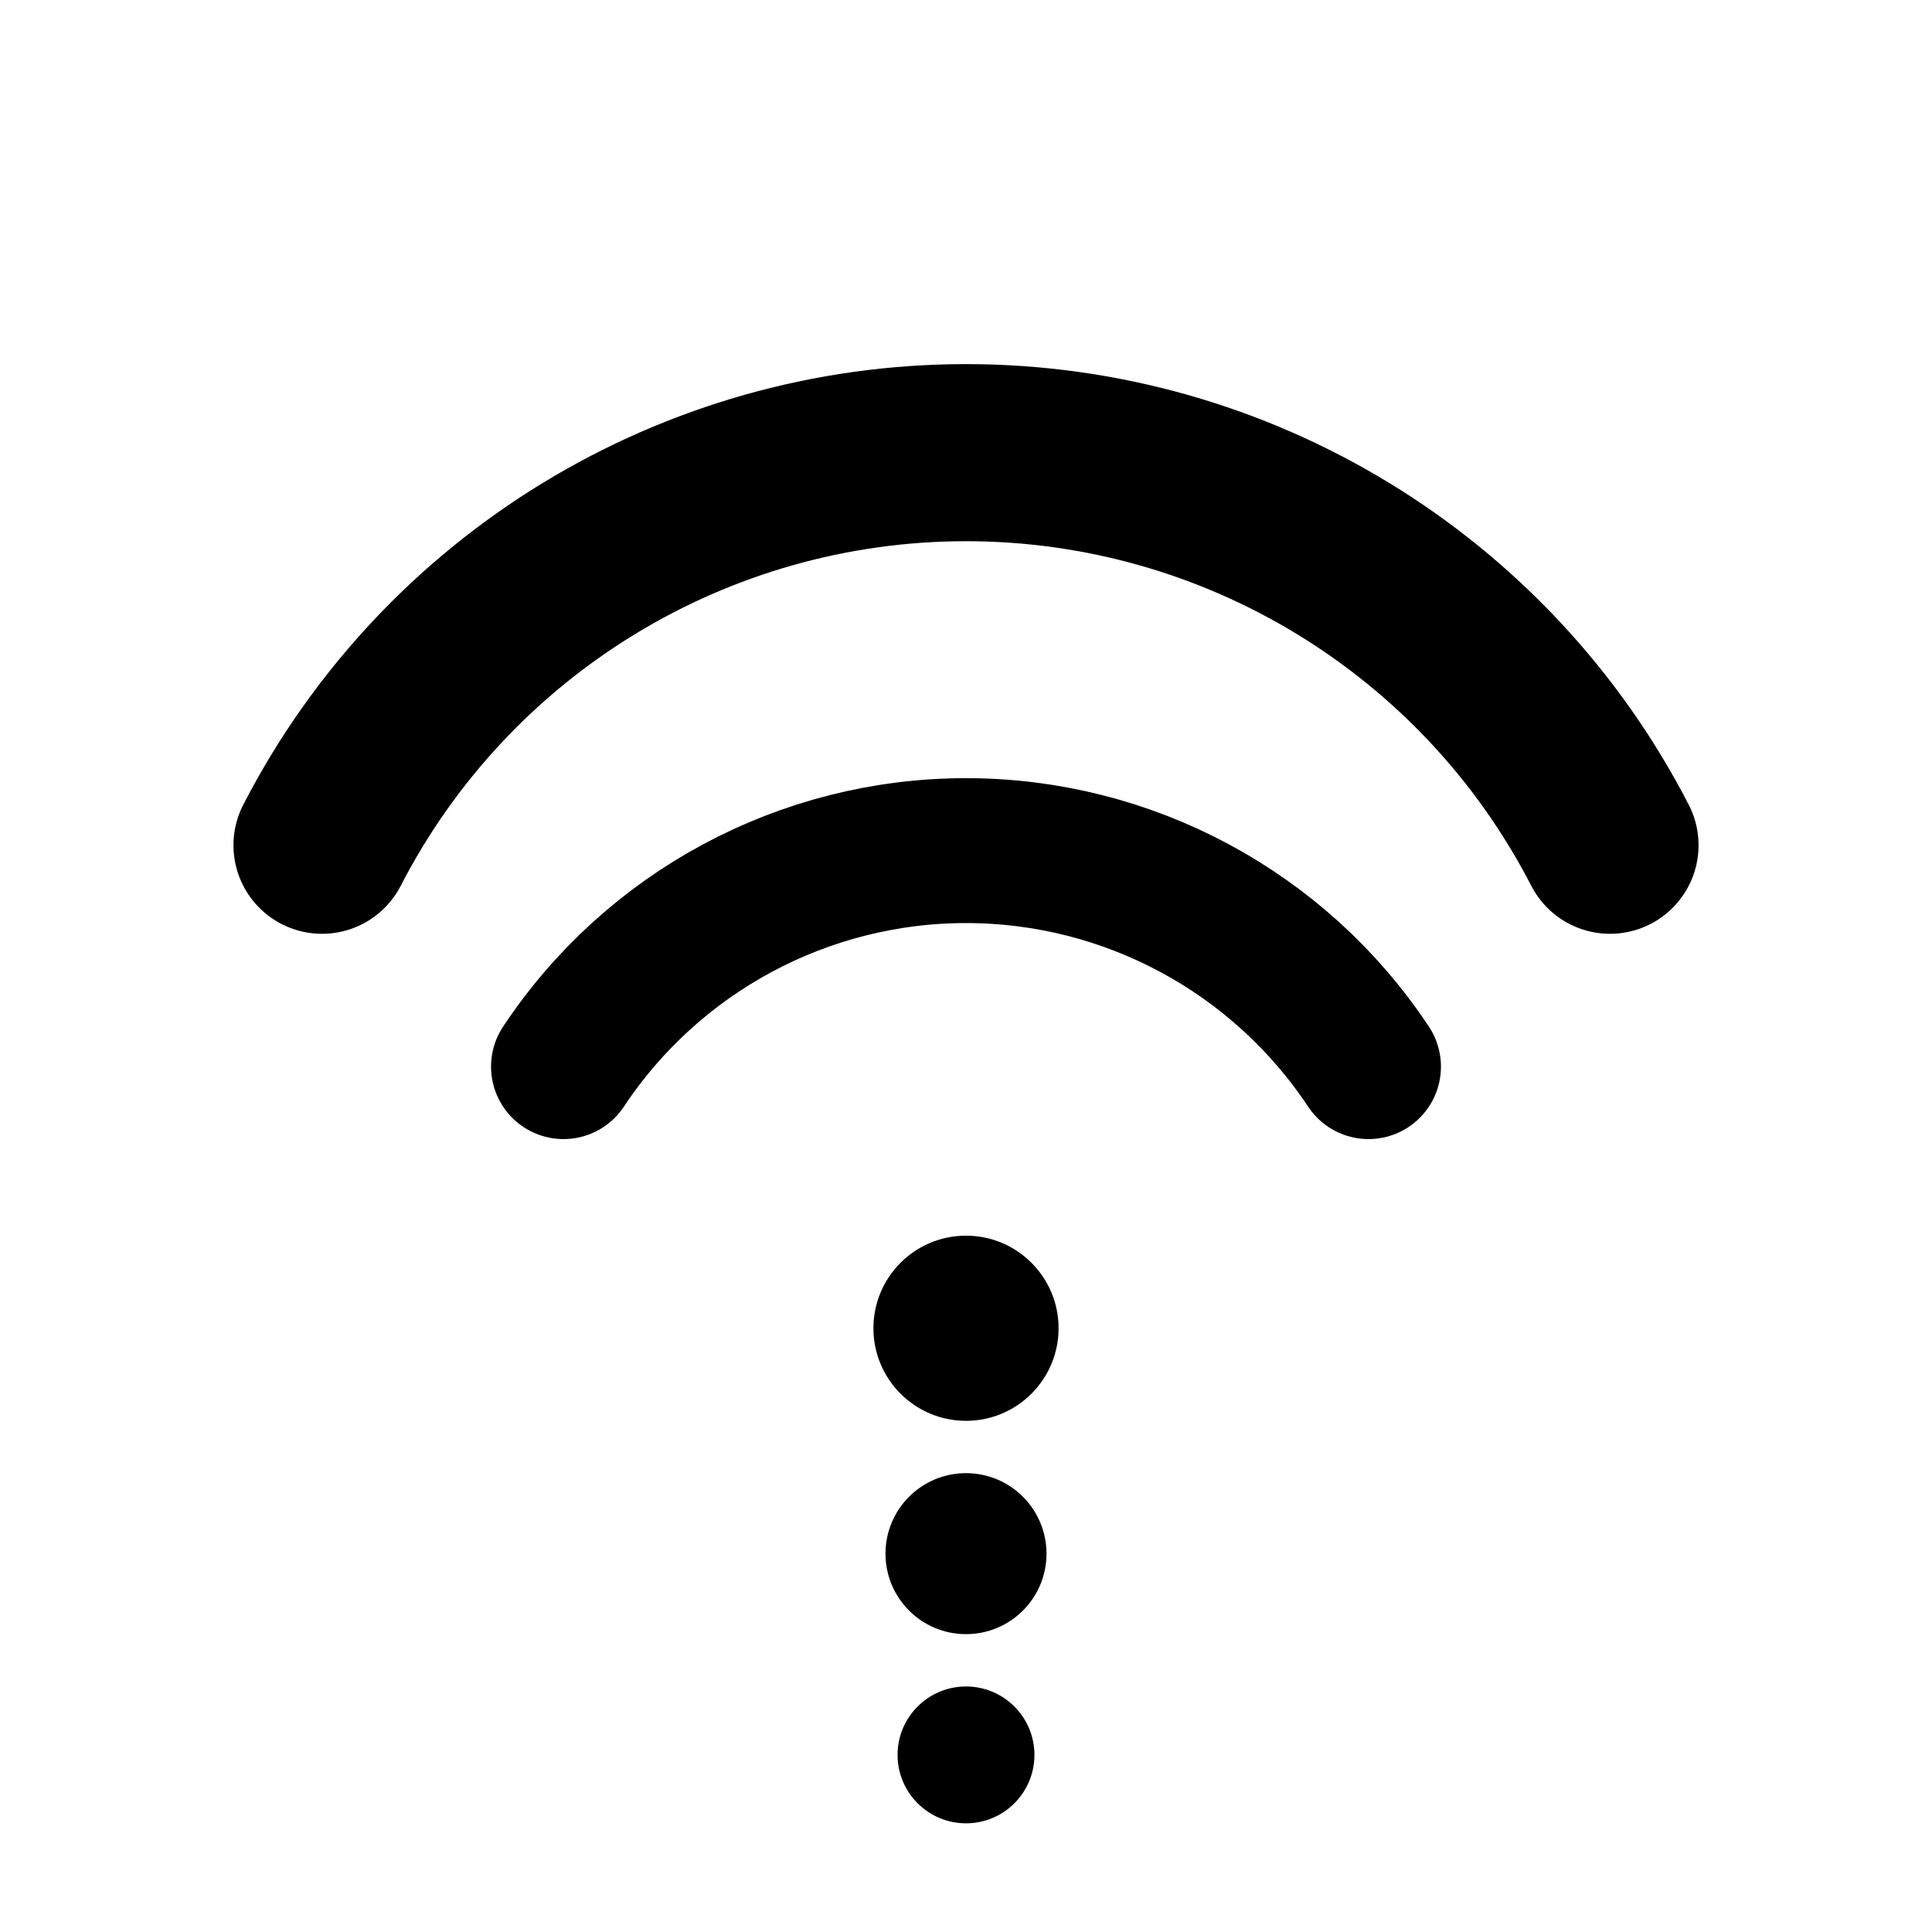
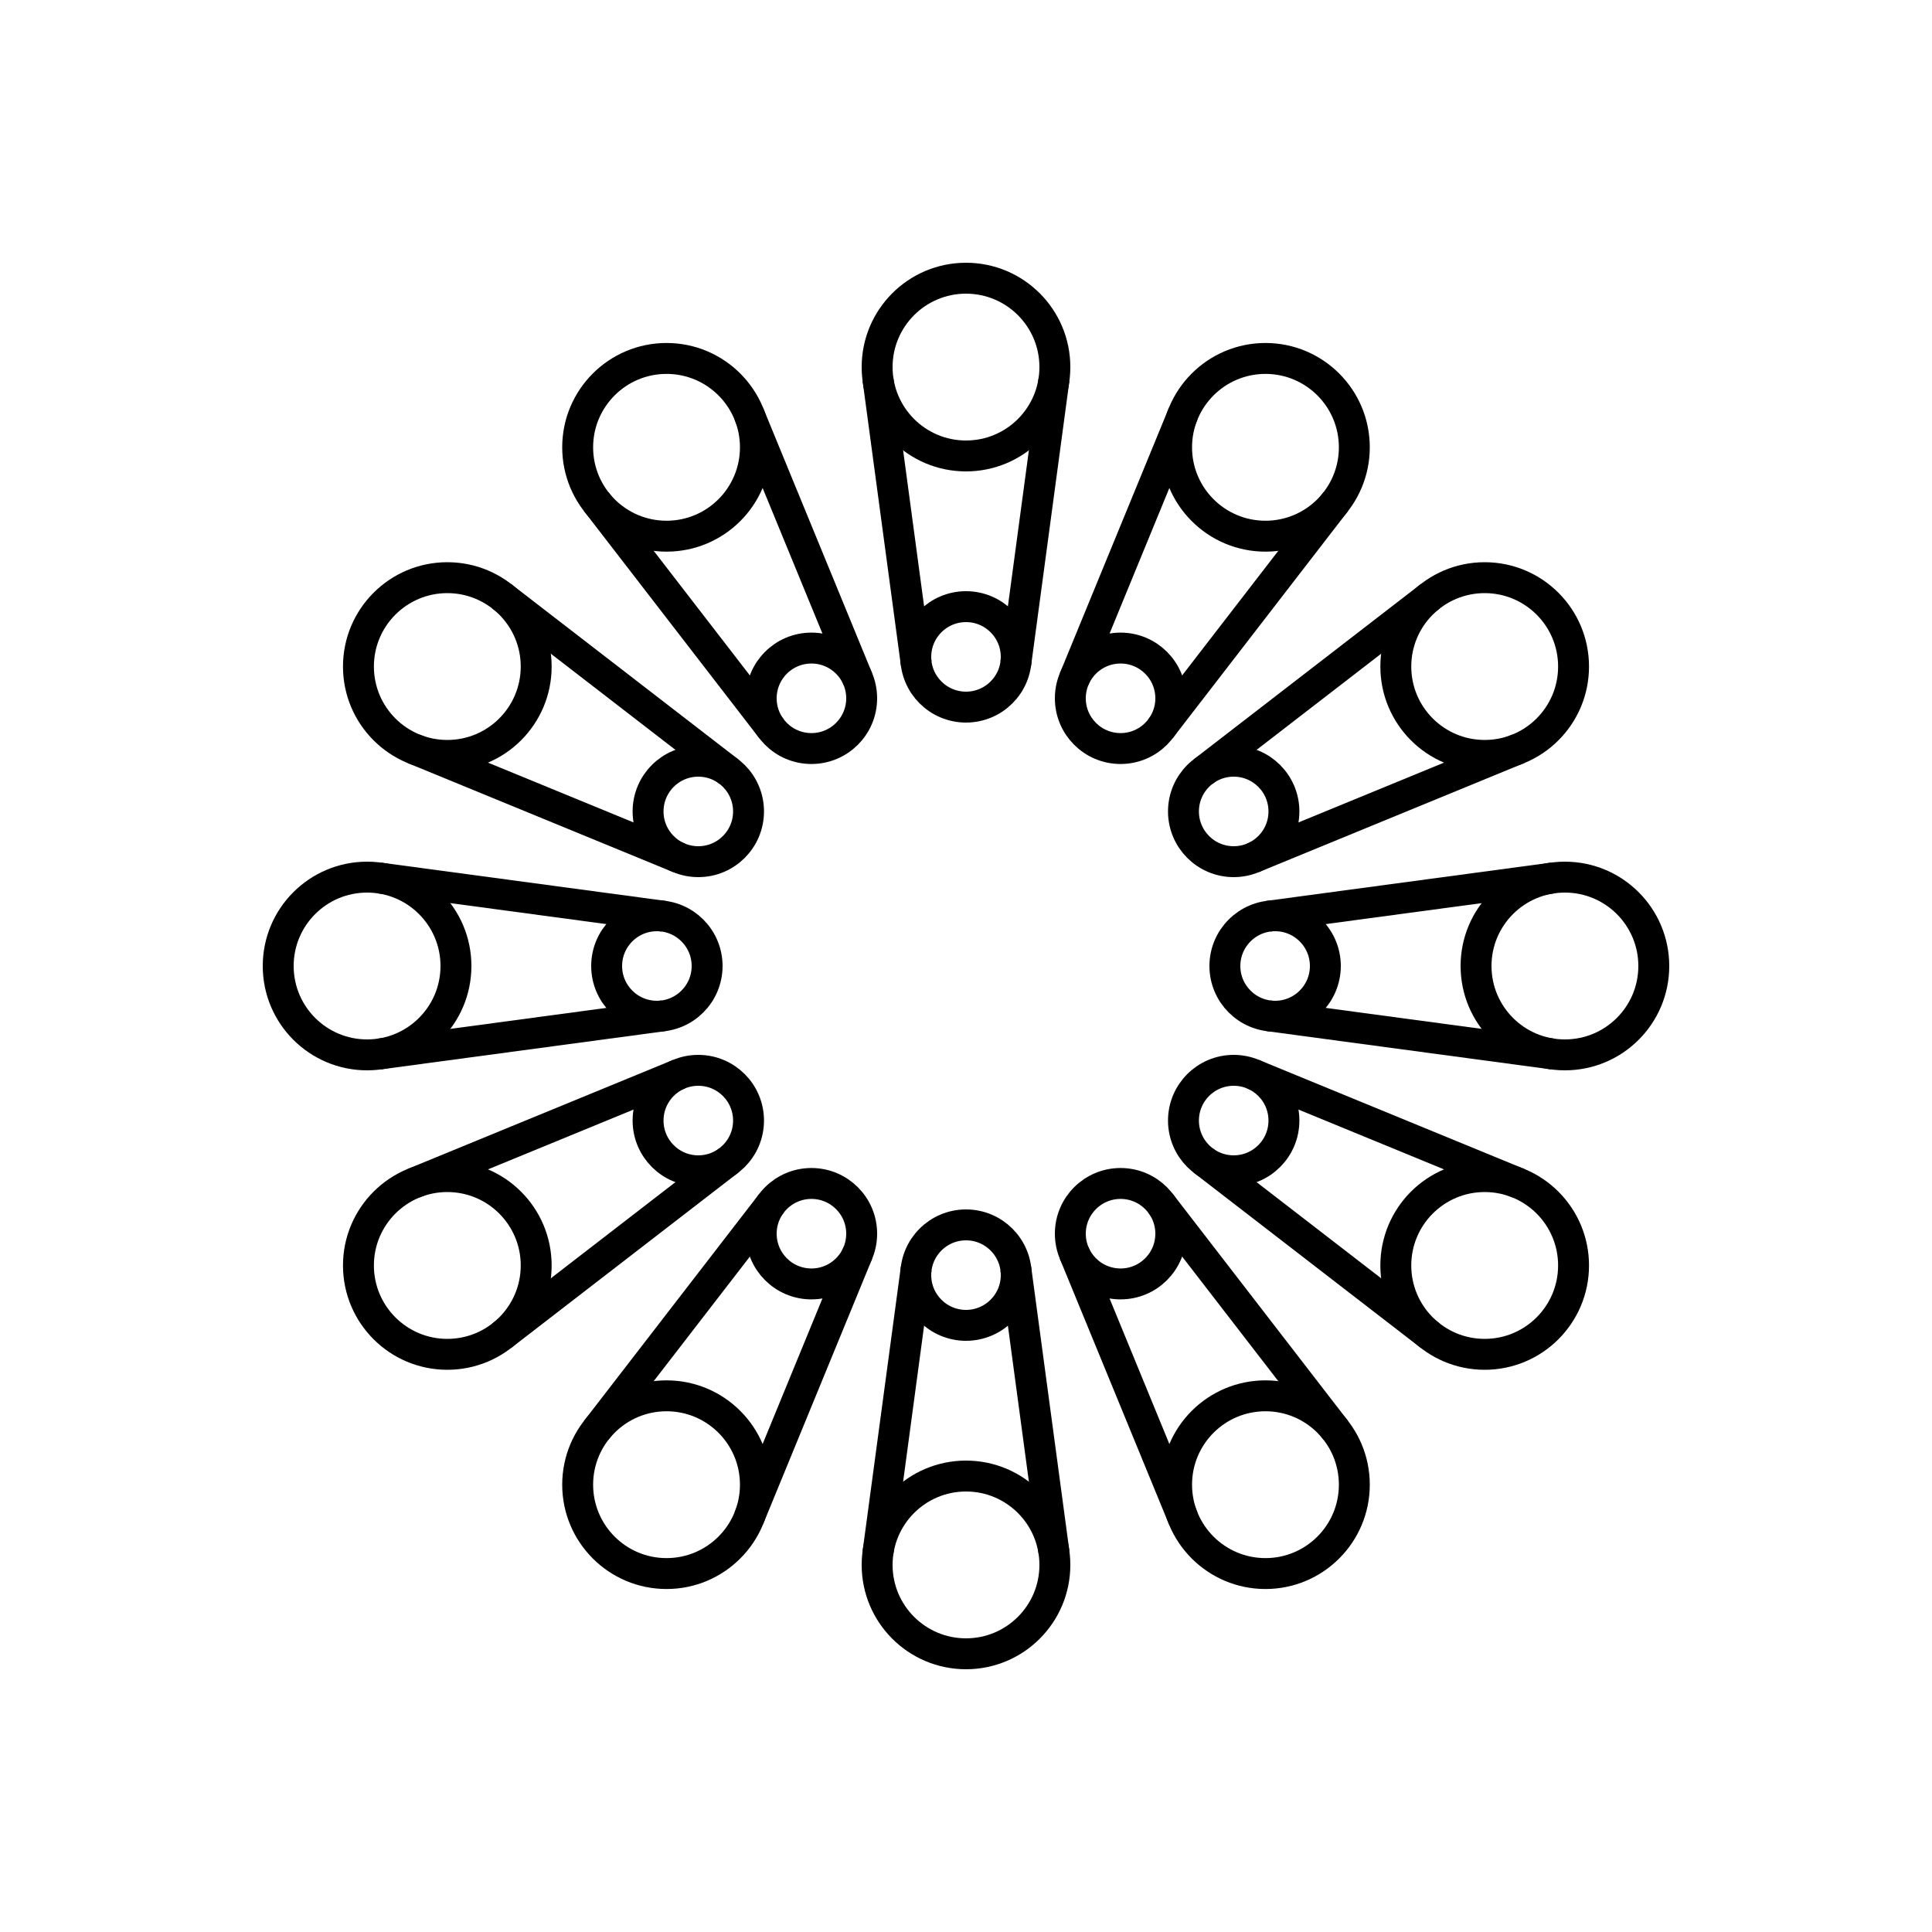
- <svg xmlns="http://www.w3.org/2000/svg" width="24" height="24" viewBox="0 0 48 48" fill="none">
-   <path d="M 8 21 A 18 18 0 0 1 40 21" stroke="currentColor" stroke-width="4.4" stroke-linecap="round" />
-   <path d="M 14 26.5 A 12 12 0 0 1 34 26.5" stroke="currentColor" stroke-width="3.6" stroke-linecap="round" />
-   <circle cx="24" cy="33" r="2.3" fill="currentColor" />
-   <circle cx="24" cy="38.6" r="2" fill="currentColor" />
-   <circle cx="24" cy="43.6" r="1.7" fill="currentColor" />
+ <svg xmlns="http://www.w3.org/2000/svg" width="24" height="24" viewBox="0 0 100 100" fill="none">
+   <circle cx="50.000" cy="34.000" r="2.600" fill="none" stroke="currentColor" stroke-width="1.6" />
+   <circle cx="50.000" cy="19.000" r="4.600" fill="none" stroke="currentColor" stroke-width="1.6" />
+   <line x1="52.577" y1="34.347" x2="54.559" y2="19.613" stroke="currentColor" stroke-width="1.6" />
+   <line x1="47.423" y1="34.347" x2="45.441" y2="19.613" stroke="currentColor" stroke-width="1.6" />
+   <circle cx="58.000" cy="36.144" r="2.600" fill="none" stroke="currentColor" stroke-width="1.6" />
+   <circle cx="65.500" cy="23.153" r="4.600" fill="none" stroke="currentColor" stroke-width="1.6" />
+   <line x1="60.058" y1="37.732" x2="69.141" y2="25.964" stroke="currentColor" stroke-width="1.6" />
+   <line x1="55.595" y1="35.155" x2="61.245" y2="21.405" stroke="currentColor" stroke-width="1.6" />
+   <circle cx="63.856" cy="42.000" r="2.600" fill="none" stroke="currentColor" stroke-width="1.6" />
+   <circle cx="76.847" cy="34.500" r="4.600" fill="none" stroke="currentColor" stroke-width="1.6" />
+   <line x1="64.845" y1="44.405" x2="78.595" y2="38.755" stroke="currentColor" stroke-width="1.6" />
+   <line x1="62.268" y1="39.942" x2="74.036" y2="30.859" stroke="currentColor" stroke-width="1.6" />
+   <circle cx="66.000" cy="50.000" r="2.600" fill="none" stroke="currentColor" stroke-width="1.6" />
+   <circle cx="81.000" cy="50.000" r="4.600" fill="none" stroke="currentColor" stroke-width="1.6" />
+   <line x1="65.653" y1="52.577" x2="80.387" y2="54.559" stroke="currentColor" stroke-width="1.6" />
+   <line x1="65.653" y1="47.423" x2="80.387" y2="45.441" stroke="currentColor" stroke-width="1.6" />
+   <circle cx="63.856" cy="58.000" r="2.600" fill="none" stroke="currentColor" stroke-width="1.6" />
+   <circle cx="76.847" cy="65.500" r="4.600" fill="none" stroke="currentColor" stroke-width="1.6" />
+   <line x1="62.268" y1="60.058" x2="74.036" y2="69.141" stroke="currentColor" stroke-width="1.6" />
+   <line x1="64.845" y1="55.595" x2="78.595" y2="61.245" stroke="currentColor" stroke-width="1.6" />
+   <circle cx="58.000" cy="63.856" r="2.600" fill="none" stroke="currentColor" stroke-width="1.6" />
+   <circle cx="65.500" cy="76.847" r="4.600" fill="none" stroke="currentColor" stroke-width="1.6" />
+   <line x1="55.595" y1="64.845" x2="61.245" y2="78.595" stroke="currentColor" stroke-width="1.6" />
+   <line x1="60.058" y1="62.268" x2="69.141" y2="74.036" stroke="currentColor" stroke-width="1.6" />
+   <circle cx="50.000" cy="66.000" r="2.600" fill="none" stroke="currentColor" stroke-width="1.6" />
+   <circle cx="50.000" cy="81.000" r="4.600" fill="none" stroke="currentColor" stroke-width="1.6" />
+   <line x1="47.423" y1="65.653" x2="45.441" y2="80.387" stroke="currentColor" stroke-width="1.6" />
+   <line x1="52.577" y1="65.653" x2="54.559" y2="80.387" stroke="currentColor" stroke-width="1.6" />
+   <circle cx="42.000" cy="63.856" r="2.600" fill="none" stroke="currentColor" stroke-width="1.6" />
+   <circle cx="34.500" cy="76.847" r="4.600" fill="none" stroke="currentColor" stroke-width="1.6" />
+   <line x1="39.942" y1="62.268" x2="30.859" y2="74.036" stroke="currentColor" stroke-width="1.6" />
+   <line x1="44.405" y1="64.845" x2="38.755" y2="78.595" stroke="currentColor" stroke-width="1.6" />
+   <circle cx="36.144" cy="58.000" r="2.600" fill="none" stroke="currentColor" stroke-width="1.6" />
+   <circle cx="23.153" cy="65.500" r="4.600" fill="none" stroke="currentColor" stroke-width="1.6" />
+   <line x1="35.155" y1="55.595" x2="21.405" y2="61.245" stroke="currentColor" stroke-width="1.6" />
+   <line x1="37.732" y1="60.058" x2="25.964" y2="69.141" stroke="currentColor" stroke-width="1.6" />
+   <circle cx="34.000" cy="50.000" r="2.600" fill="none" stroke="currentColor" stroke-width="1.6" />
+   <circle cx="19.000" cy="50.000" r="4.600" fill="none" stroke="currentColor" stroke-width="1.6" />
+   <line x1="34.347" y1="47.423" x2="19.613" y2="45.441" stroke="currentColor" stroke-width="1.6" />
+   <line x1="34.347" y1="52.577" x2="19.613" y2="54.559" stroke="currentColor" stroke-width="1.6" />
+   <circle cx="36.144" cy="42.000" r="2.600" fill="none" stroke="currentColor" stroke-width="1.6" />
+   <circle cx="23.153" cy="34.500" r="4.600" fill="none" stroke="currentColor" stroke-width="1.6" />
+   <line x1="37.732" y1="39.942" x2="25.964" y2="30.859" stroke="currentColor" stroke-width="1.6" />
+   <line x1="35.155" y1="44.405" x2="21.405" y2="38.755" stroke="currentColor" stroke-width="1.6" />
+   <circle cx="42.000" cy="36.144" r="2.600" fill="none" stroke="currentColor" stroke-width="1.6" />
+   <circle cx="34.500" cy="23.153" r="4.600" fill="none" stroke="currentColor" stroke-width="1.6" />
+   <line x1="44.405" y1="35.155" x2="38.755" y2="21.405" stroke="currentColor" stroke-width="1.6" />
+   <line x1="39.942" y1="37.732" x2="30.859" y2="25.964" stroke="currentColor" stroke-width="1.6" />
</svg>
